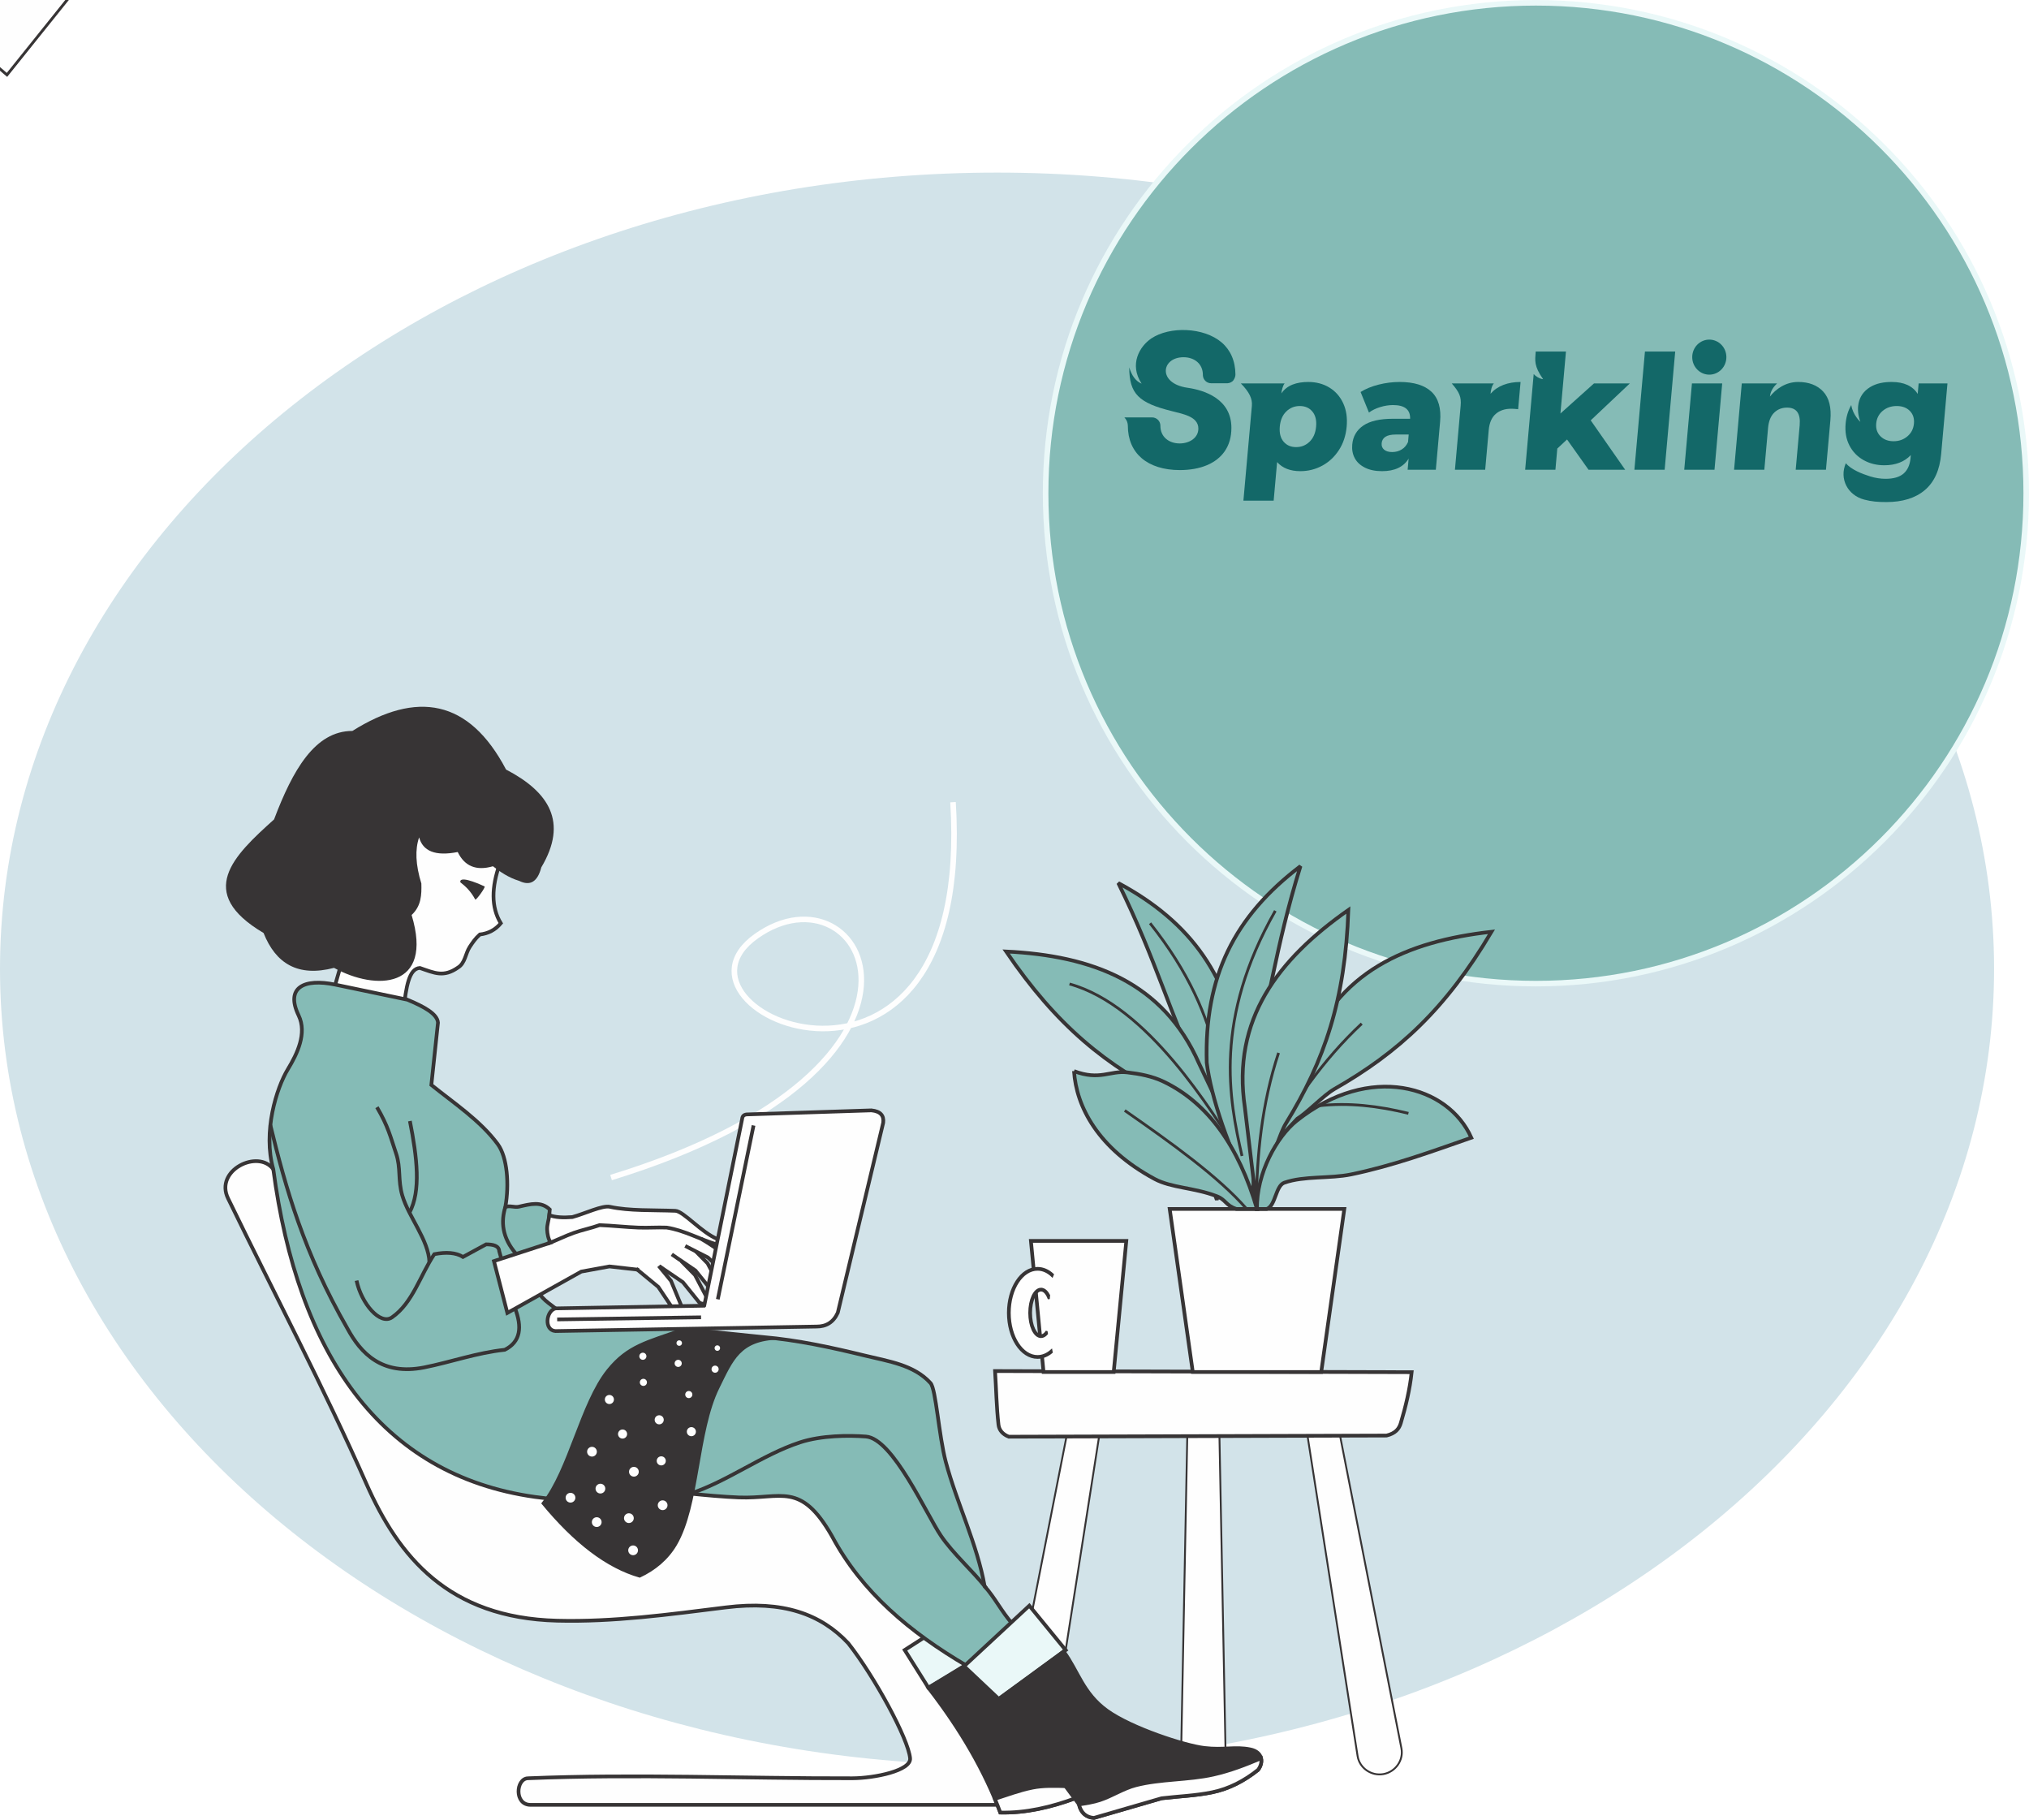
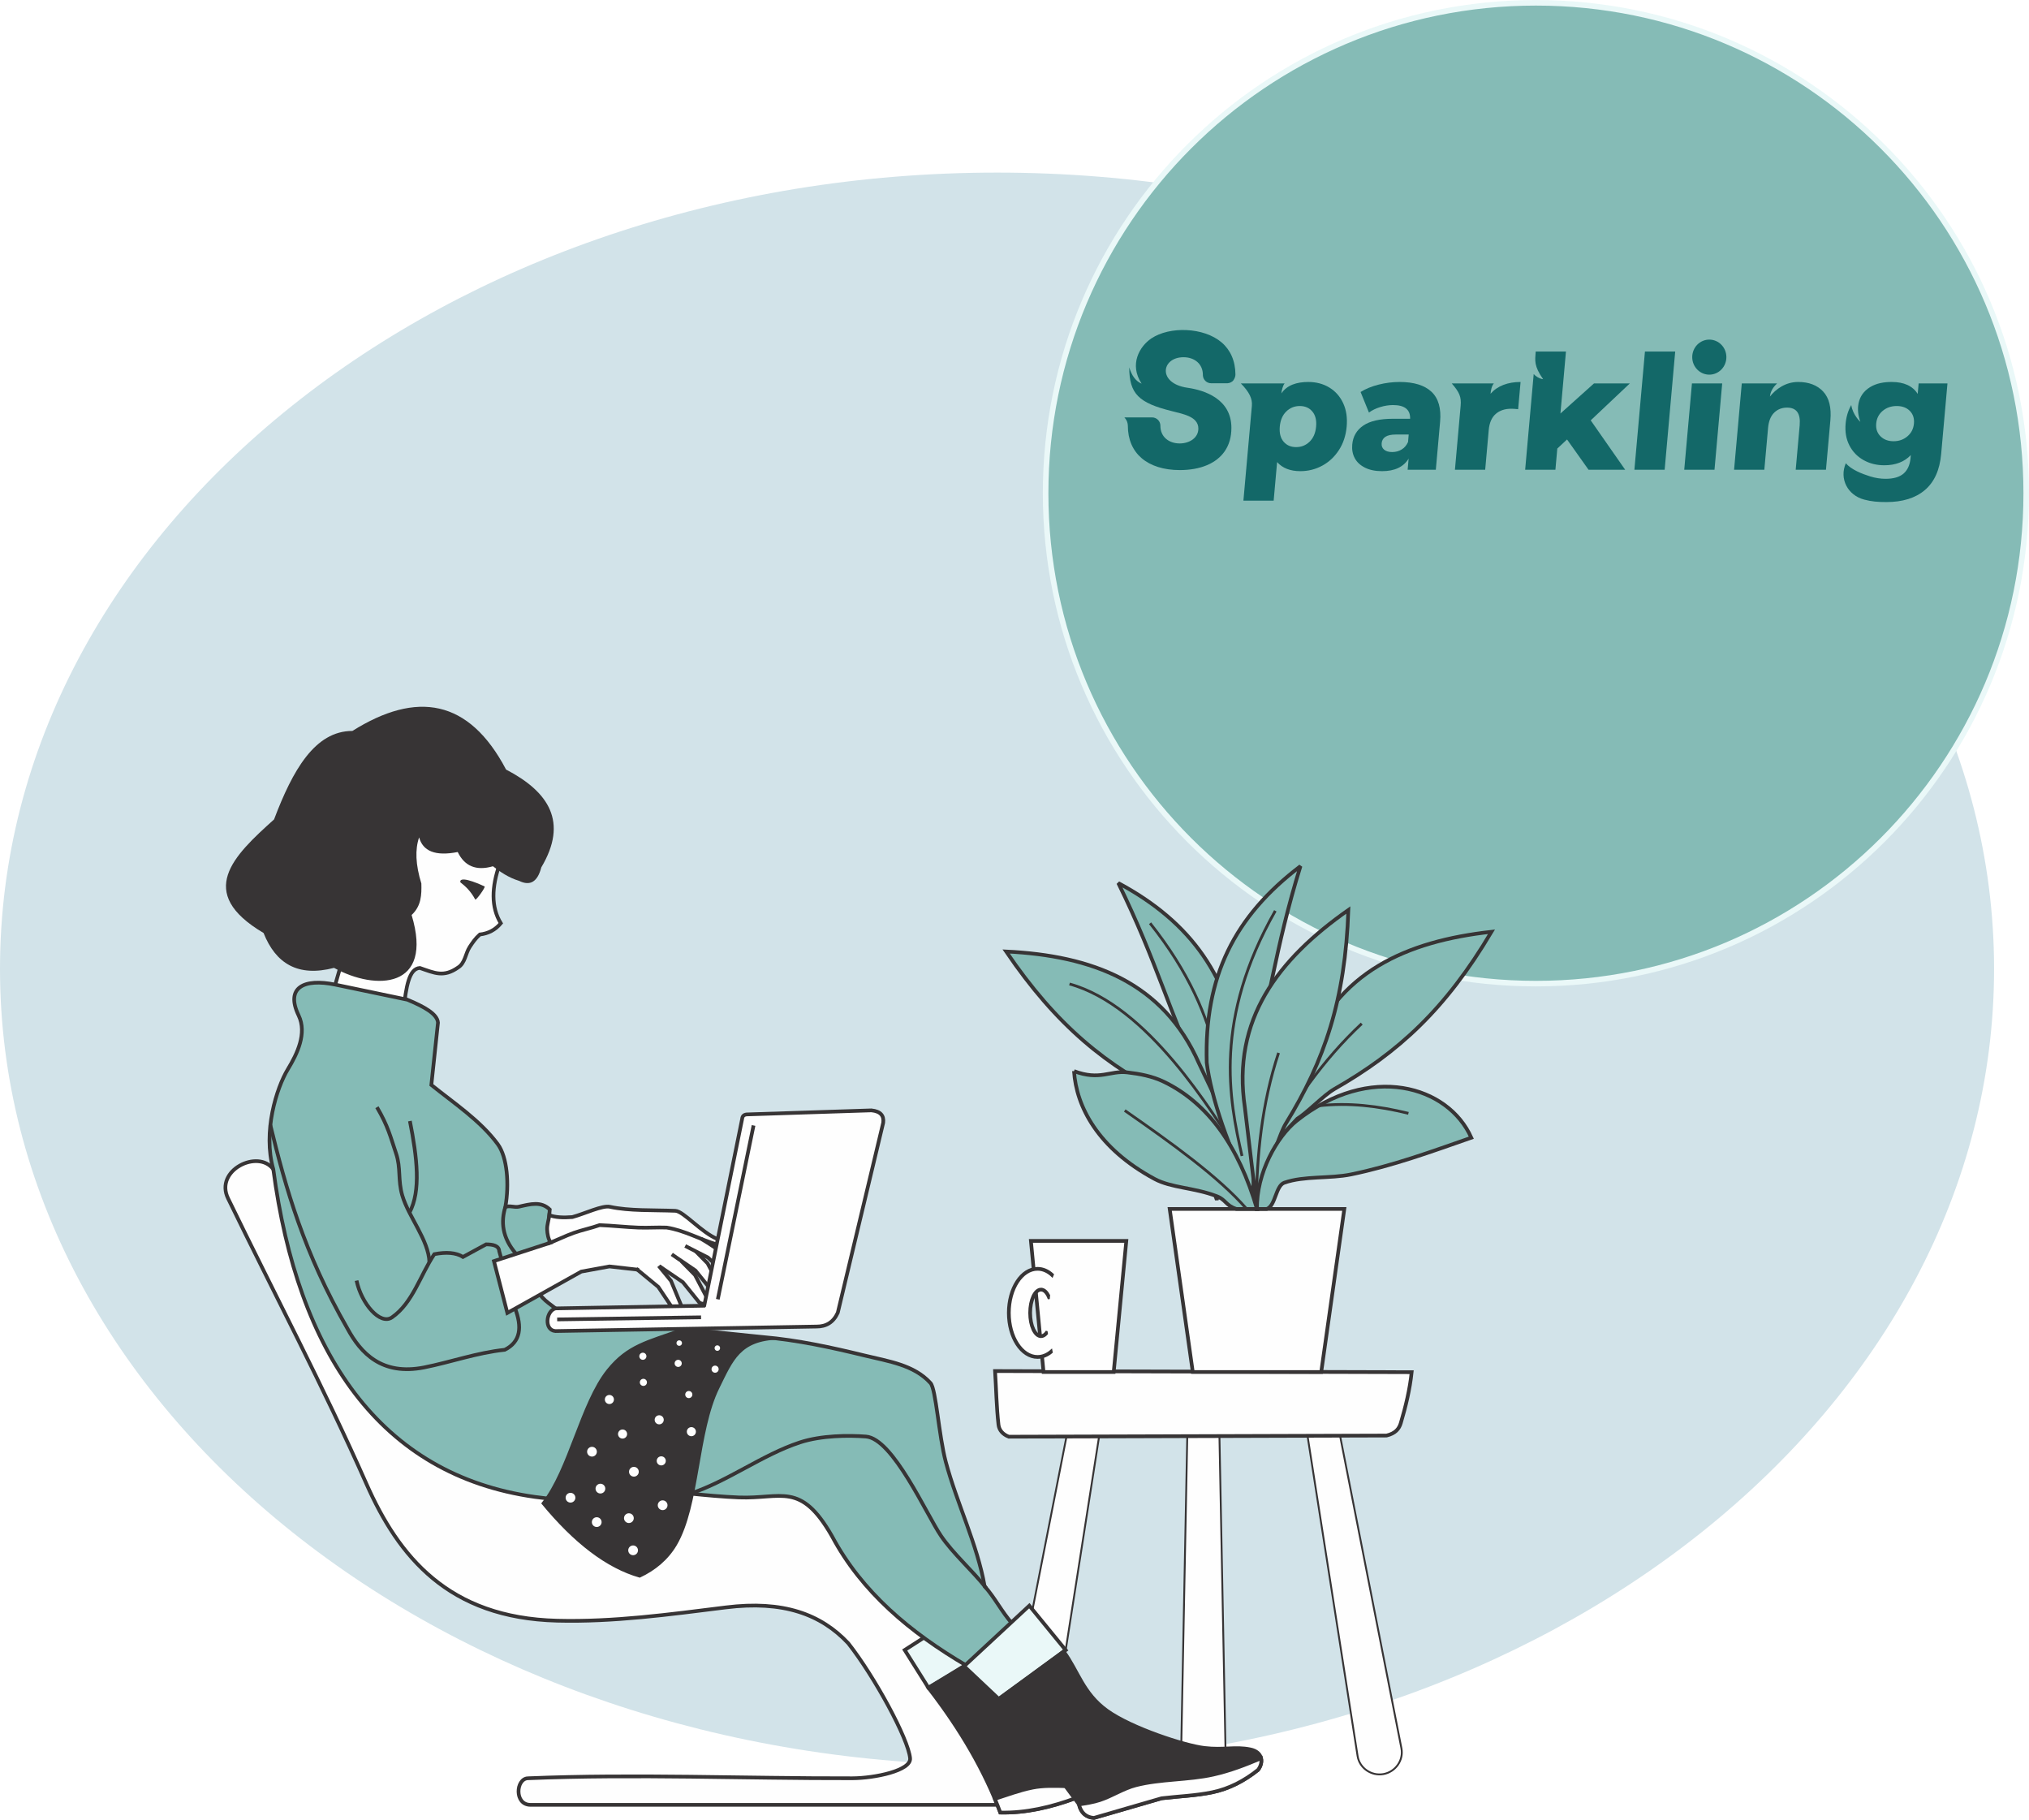
<svg xmlns="http://www.w3.org/2000/svg" xml:space="preserve" width="7.61in" height="6.824in" version="1.0" style="shape-rendering:geometricPrecision; text-rendering:geometricPrecision; image-rendering:optimizeQuality; fill-rule:evenodd; clip-rule:evenodd" viewBox="0 0 8049.65 7218.02">
  <defs>
    <style type="text/css">
   
    .str3 {stroke:#373435;stroke-width:11.02;stroke-miterlimit:2.613}
    .str4 {stroke:#FEFEFE;stroke-width:22.04;stroke-miterlimit:2.613}
    .str0 {stroke:#EAF8F8;stroke-width:22.04;stroke-miterlimit:2.613}
    .str1 {stroke:#373435;stroke-width:14.69;stroke-miterlimit:2.613}
    .str2 {stroke:#373435;stroke-width:7.35;stroke-miterlimit:2.613}
    .fil4 {fill:none}
    .fil3 {fill:#FEFEFE}
    .fil7 {fill:#373435}
    .fil1 {fill:#85BBB6}
    .fil0 {fill:#D2E3E9}
    .fil6 {fill:#EAF8F8}
    .fil5 {fill:#373435;fill-rule:nonzero}
    .fil2 {fill:#136868;fill-rule:nonzero}
   
  </style>
  </defs>
  <g id="Layer_x0020_1">
    <ellipse class="fil0" cx="3955.54" cy="3842.88" rx="3955.54" ry="3158.4" />
    <circle class="fil1 str0" cx="6093.45" cy="1956.2" r="1945.18" />
    <path class="fil2" d="M4695.51 1416.8c20.97,0 40.82,6.34 55.15,19.19 13.18,11.81 21.48,28.78 21.54,50.94l0 1.83c0.4,8.45 4,16.08 9.6,21.68 5.96,5.96 14.19,9.64 23.28,9.64l64.8 0c4.96,-0.32 9.72,-1.78 13.86,-3.93 4.33,-2.25 7.75,-5.13 9.74,-8.12 2.39,-3.59 4.41,-7.4 5.81,-11.31 1.32,-3.72 2.09,-7.52 2.07,-11.3 -0.34,-54.35 -20.05,-97.61 -54.77,-127.29 -70.93,-60.64 -206.62,-64.74 -279.2,-15.69 -45.44,30.7 -88.88,102.02 -38.24,179.31 -24.31,-10.54 -39.36,-32.78 -49.12,-64.81 0.18,105.97 38.24,141.16 168.94,173.63l2.21 0.56c24.36,5.9 46.57,11.29 64.22,19.11 11.22,4.98 20.52,10.92 27.21,18.51 7.45,8.46 11.63,18.56 11.63,30.99 0,18.4 -8.66,32.92 -22.08,43.07 -13.78,10.43 -32.71,15.97 -51.88,15.97 -21.04,0 -40.95,-6.36 -55.28,-19.26 -13.16,-11.84 -21.41,-28.86 -21.42,-51.1l0 -1.53c-0.38,-8.49 -3.98,-16.14 -9.61,-21.76 -5.95,-5.95 -14.19,-9.64 -23.28,-9.64l-110 0c3.82,3.89 6.92,8.35 9.2,13.2 2.82,6 4.41,12.63 4.56,19.48l0.05 0.25c0,54.85 19.55,98.48 54.25,128.4 35.79,30.85 88.01,47.62 151.96,47.62 40.63,0 77.29,-6.57 107.93,-19.52 29.24,-12.36 53.11,-30.6 69.77,-54.56 8.77,-12.61 15.58,-26.78 20.13,-42.48 4.45,-15.34 6.8,-32.34 6.8,-50.99 0,-114.02 -105.52,-149.18 -174.44,-159.02 -119.06,-17.01 -104.58,-121.07 -15.41,-121.07z" />
    <path class="fil2" d="M5190.42 1514.95c31.17,0 58.84,7.27 83.02,21.8 24.19,14.53 42.56,35.17 55.13,61.91 12.56,26.74 17.27,57.8 14.11,93.18 -3.16,35.38 -13.41,66.44 -30.75,93.18 -17.34,26.74 -39.4,47.38 -66.18,61.91 -26.78,14.53 -55.75,21.8 -86.91,21.8 -40.01,0 -70.74,-12.01 -92.18,-36.01l-13.65 152.89 -120.03 0c11.19,-125.32 22.43,-250.64 33.56,-375.96 2.47,-27.81 -9.31,-53.9 -43.8,-89.02 55.36,0 118.6,0 173.96,0 -6.95,7.08 -12.19,28.52 -13.2,39.9 22.28,-33.52 61.85,-45.58 106.92,-45.58zm-48.34 258.39c21.06,0 38.98,-7.27 53.75,-21.8 14.78,-14.53 23.29,-34.43 25.54,-59.7 2.26,-25.27 -2.7,-45.17 -14.88,-59.7 -12.19,-14.53 -28.8,-21.8 -49.86,-21.8 -21.06,0 -38.98,7.27 -53.75,21.8 -14.78,14.53 -23.29,34.43 -25.54,59.7 -2.26,25.27 2.7,45.17 14.89,59.7 12.18,14.53 28.8,21.8 49.86,21.8z" />
    <path class="fil2" d="M5552.41 1514.95c56.86,0 99.09,12.95 126.68,38.85 27.59,25.9 39,65.6 34.23,119.09l-16.97 190.16 -111.82 0 3.95 -44.22c-20.24,33.27 -55.42,49.91 -105.54,49.91 -26.54,0 -49.07,-4.64 -67.62,-13.9 -18.55,-9.27 -32.07,-21.79 -40.55,-37.59 -8.49,-15.79 -11.83,-33.8 -10.02,-54.02 2.89,-32.43 17.57,-57.59 44.01,-75.49 26.45,-17.9 65.57,-26.85 117.38,-26.85l68.23 0c1.12,-36.22 -21.48,-54.33 -67.81,-54.33 -16.42,0 -33.29,2.63 -50.61,7.9 -17.32,5.27 -32.29,12.53 -44.91,21.8l-33.16 -81.5c20.08,-12.63 44.01,-22.43 71.8,-29.38 27.79,-6.95 55.37,-10.42 82.74,-10.42zm-29.23 277.98c13.9,0 26.41,-3.37 37.54,-10.11 11.13,-6.74 19.59,-16.64 25.39,-29.69l2.65 -29.69 -51.81 0c-34.96,0 -53.47,11.59 -55.54,34.74 -0.94,10.53 2.31,18.96 9.75,25.27 7.44,6.32 18.11,9.48 32.01,9.48z" />
    <path class="fil2" d="M7133.72 1514.95c42.54,0 75.63,12.64 99.28,37.91 23.64,25.27 33.19,63.39 28.64,114.35l-17.48 195.84 -120.04 0 15.73 -176.26c4.17,-46.75 -12.49,-70.13 -49.97,-70.13 -20.64,0 -37.77,6.74 -51.4,20.22 -13.63,13.48 -21.65,33.69 -24.05,60.65l-14.78 165.52 -120.03 0 30.56 -342.42 111.22 0c5.76,0 15.46,0 28.91,0 -22,20.86 -26.47,37.73 -28.54,52.21 23.48,-29.6 61.95,-57.89 111.92,-57.89z" />
    <polygon class="fil2" points="6712.46,1520.64 6832.49,1520.64 6801.93,1863.05 6681.89,1863.05 " />
    <polygon class="fil2" points="6525.99,1394.29 6646.03,1394.29 6604.18,1863.05 6484.15,1863.05 " />
    <path class="fil2" d="M6216.89 1743.02l-38.59 36.01 -7.5 84.02 -120.04 0c11.29,-126.53 22.59,-253.06 33.88,-379.59 6.26,7.71 21.23,18.13 37.53,20.65 -37.22,-53.18 -32.15,-73.91 -29.58,-109.83l120.04 0 -21.93 245.75 133.22 -119.4 142.15 0 -155.23 146.57 136.67 195.84 -145.31 0 -85.31 -120.03z" />
    <path class="fil2" d="M5913.4 1561.71c13.61,-15.59 30.55,-27.27 50.83,-35.07 20.28,-7.79 43.06,-11.69 68.33,-11.69l-9.64 108.03c-10.84,-1.26 -19.84,-1.89 -27,-1.89 -25.69,0 -46.42,6.95 -62.19,20.84 -15.78,13.9 -24.94,35.17 -27.49,63.81l-14.04 157.3 -120.04 0c7.56,-84.68 15.16,-169.37 22.68,-254.05 3.11,-35.03 -4.93,-53.37 -35.41,-88.36 52.55,0 114.68,0 167.22,0 -8.68,9.9 -12.02,27.38 -13.24,41.07z" />
    <path class="fil2" d="M7726.17 1520.64l-24.98 279.87c-5.68,63.6 -27.2,111.3 -64.58,143.1 -37.37,31.8 -88.49,47.7 -153.35,47.7 -33.69,0 -58.68,-2.19 -87.48,-9.8 -65.44,-17.31 -99.68,-82.35 -72.78,-144.37 21.28,25.91 65.25,42.51 95.77,52.14 20.68,6.53 41.35,9.79 61.98,9.79 31.59,0 55.38,-6.95 71.36,-20.85 15.98,-13.9 25.19,-34.54 27.64,-61.91l1.01 -11.37c-25.57,26.96 -60.68,40.43 -105.32,40.43 -30.32,0 -57.72,-6.85 -82.19,-20.53 -24.47,-13.69 -43.17,-33.07 -56.1,-58.13 -12.92,-25.06 -17.92,-54.01 -14.99,-86.86 2.41,-27.02 9.86,-51.48 22.33,-73.38 6.04,39.64 36.29,67.14 36.06,66.51 -16.73,-45.55 -15,-104.72 38.52,-137.49 25.75,-15.76 55.53,-20.53 85.85,-20.53 48.86,0 83.25,15.8 103.17,47.38l3.72 -41.7 114.35 0zm-213.79 229.33c21.48,0 39.86,-6.53 55.13,-19.58 15.28,-13.06 23.83,-29.91 25.67,-50.54 1.84,-20.64 -3.61,-37.38 -16.36,-50.22 -12.76,-12.85 -30.08,-19.27 -51.98,-19.27 -21.9,0 -40.48,6.43 -55.74,19.27 -15.25,12.84 -23.8,29.58 -25.64,50.22 -1.84,20.63 3.81,37.48 16.97,50.54 13.16,13.06 30.47,19.58 51.95,19.58z" />
    <ellipse class="fil2" cx="6781.32" cy="1416.43" rx="67.75" ry="69.51" />
    <path class="fil3 str1" d="M2094.28 7053.26c-47.92,1.96 -54.55,105.49 10.55,105.49 681.46,0 1337.92,0 2006.88,0 -203.94,-407.88 -407.88,-815.76 -611.82,-1223.64 -530.07,-29.89 -1060.14,-59.78 -1590.21,-89.67 -275.14,-402.61 -550.29,-805.21 -825.43,-1207.82 -59.91,-81.15 -234.66,4 -179.33,116.03 182.84,377.11 378.99,748.07 548.53,1131.35 127.81,288.94 324.83,532.22 756.87,543.26 223.89,5.71 443.83,-24.6 669.84,-52.74 226.01,-28.14 376.52,26.31 485.24,142.41 104.55,132.93 238.45,379.23 245.25,456.23 4.3,48.67 -140.39,78.9 -229.43,79.12 -428.97,1.02 -858.32,-17.54 -1286.94,0z" />
    <g id="_2906669118544">
      <path class="fil3 str2" d="M4774.08 5582.66l0 0c48.57,0 62.37,39.8 63.31,88.3l24.99 1288.57c0.94,48.5 -39.79,88.3 -88.3,88.3l-0 0c-48.5,0 -89.24,-39.74 -88.3,-88.3l24.99 -1288.57c0.94,-48.56 14.74,-88.3 63.31,-88.3z" />
      <path class="fil3 str2" d="M5233.82 5593.8l0 -0c47.83,-8.43 68.33,28.37 77.68,75.96l248.37 1264.65c9.35,47.6 -23.85,93.86 -71.62,102.29l-0 0c-47.77,8.42 -94.78,-23.64 -102.29,-71.62l-199.15 -1273.33c-7.5,-47.98 -0.81,-89.51 47.01,-97.94z" />
      <path class="fil3 str2" d="M4314.33 5593.79l0 0c47.82,8.43 54.51,50.02 47.01,97.94l-199.15 1273.33c-7.5,47.92 -54.52,80.05 -102.29,71.62l-0 0c-47.77,-8.42 -80.98,-54.63 -71.62,-102.29l248.37 -1264.65c9.36,-47.66 29.85,-84.4 77.68,-75.96z" />
    </g>
    <path class="fil3 str1" d="M3961.3 5650.92c-8,-70.63 -9.06,-141.88 -13.58,-212.82 550.91,1.51 1101.83,3.02 1652.74,4.53 -7.35,69.5 -23.66,136.02 -43.01,201.5 -7.02,23.75 -21.71,41.22 -56.6,49.81 -499.6,1.51 -999.2,3.02 -1498.8,4.53 -24.5,-9.6 -38.38,-26.58 -40.75,-47.54z" />
    <polygon class="fil3 str1" points="4640.51,4795.11 5333.31,4795.11 5241.69,5441.89 4732.12,5441.89 " />
    <polygon class="fil3 str1" points="4089.97,4921.89 4468.44,4921.89 4418.39,5441.89 4140.02,5441.89 " />
    <path class="fil3" d="M4116.16 5032.6c62.85,0 113.81,78.25 113.81,174.79 0,96.53 -50.95,174.79 -113.81,174.79 -62.85,0 -113.81,-78.25 -113.81,-174.79 0,-96.54 50.95,-174.79 113.81,-174.79zm13.82 82.44c23.77,0 43.05,41.35 43.05,92.36 0,51 -19.28,92.35 -43.05,92.35 -23.78,0 -43.06,-41.35 -43.06,-92.35 0,-51.01 19.28,-92.36 43.06,-92.36z" />
    <g id="_2906669120848">
      <path class="fil1 str1" d="M4827.31 4758.41c-28.84,-67.17 -53.71,-460.03 -59.06,-471.1 -127.23,-262.77 -177.4,-471.14 -331.68,-784.87 290.08,155.7 445.65,374.47 488.44,711.98 4.96,134.77 -33.67,360.88 -97.7,543.99z" />
      <path class="fil4 str3" d="M4562.69 3661.88c307.98,386.71 297.81,707.75 281.58,940.11" />
    </g>
    <g id="_2906669118064">
      <path class="fil1 str1" d="M4930.54 4583.78c-41.2,-39.07 -82.4,-78.14 -123.6,-117.21 -42.59,-22.93 -110.96,-87.34 -154.66,-108.82 -261.63,-128.54 -460.05,-288.62 -660.66,-583.83 339.59,16.65 623.13,120.56 765.39,444.37 57.84,121.83 115.69,243.66 173.53,365.5z" />
      <path class="fil4 str3" d="M4243.09 3902.82c311.41,85.94 563.78,505.05 674.17,675.28" />
    </g>
    <path class="fil5 str2" d="M4116.16 5028.93c22.41,0 43.32,9.47 61.1,25.92 -1.21,2.18 -2.25,4.57 -3.09,7.15 -16.87,-16.3 -36.76,-25.73 -58.01,-25.73 -30.11,0 -57.49,18.93 -77.41,49.52 -20.22,31.05 -32.73,74.05 -32.73,121.6 0,47.55 12.51,90.55 32.73,121.6 19.92,30.59 47.3,49.52 77.41,49.52 19.95,0 38.7,-8.31 54.88,-22.83 0.39,2.66 0.96,5.44 1.66,8.26 -16.76,13.97 -36.02,21.91 -56.55,21.91 -32.74,0 -62.28,-20.21 -83.54,-52.87 -20.96,-32.2 -33.94,-76.61 -33.94,-125.59 0,-48.97 12.97,-93.39 33.94,-125.59 21.27,-32.66 50.8,-52.87 83.54,-52.87zm13.82 82.44c15.1,0 25.92,13.56 32.6,26.8 -0.69,3.81 -1.25,7.39 -1.16,11.29l-0.97 2.32c-5.11,-13.86 -15.42,-33.07 -30.47,-33.07 -10.33,0 -19.94,9.53 -27.12,24.93 -7.58,16.25 -12.26,38.79 -12.26,63.75 0,24.96 4.69,47.5 12.26,63.75 7.18,15.39 16.79,24.92 27.12,24.92 8.14,0 15.84,-5.92 22.25,-15.97 0.29,3.53 0.78,6.91 1.59,10.25 -6.93,8.32 -15.05,13.07 -23.83,13.07 -13.45,0 -25.37,-11.15 -33.77,-29.17 -8,-17.17 -12.96,-40.82 -12.96,-66.85 0,-26.04 4.95,-49.69 12.96,-66.85 8.4,-18.02 20.34,-29.18 33.77,-29.18z" />
    <g id="_2906669120176">
      <path class="fil1 str1" d="M5030.25 4562.16c38.7,-41.54 77.4,-83.09 116.11,-124.63 41.09,-25.53 105.34,-94.05 147.63,-118.18 253.17,-144.49 441.3,-316.55 623.25,-623.61 -337.91,37.65 -614.47,158.9 -736.42,490.89 -50.19,125.18 -100.38,250.36 -150.57,375.54z" />
      <path class="fil4 str3" d="M5402.36 4060.06c-156.17,145.8 -270.17,314.68 -369.8,491.42" />
    </g>
    <g id="_2906669121136">
      <path class="fil1 str1" d="M4968.51 4736.88c18.05,-70.84 -18.42,-462.79 -14.84,-474.56 84.86,-279.35 102.05,-492.98 205.71,-826.87 -262.37,198.87 -382.06,439.16 -371.9,779.22 16.03,133.91 89.33,351.27 181.03,522.2z" />
      <path class="fil4 str3" d="M5059.56 3612.55c-244.15,429.87 -184.24,745.42 -132.11,972.44" />
    </g>
    <g id="_2906669121280">
      <path class="fil1 str1" d="M4986.91 4795.11c14.02,-55.02 28.04,-110.04 42.06,-165.06 23.8,-42.11 47.29,-133.06 72.82,-174.53 152.78,-248.25 235.28,-489.48 247.57,-846.19 -278.4,195.17 -462.86,434.26 -410.54,784.05 16.03,133.91 32.06,267.82 48.1,401.73z" />
      <path class="fil4 str3" d="M5072.44 4176.03c-67.06,202.86 -86.03,405.72 -88.64,608.59" />
    </g>
    <g id="_2906669057248">
      <path class="fil1 str1" d="M5144.89 4444.9c289.3,-229.63 600.54,-138.76 692.29,67.62 -156.23,54.41 -310.35,111.25 -477.07,145.62 -84.53,17.42 -185.47,5.17 -264.68,32.75 -35.02,12.19 -34.64,92.02 -69.68,104.22 -12.95,0 -25.89,0 -38.84,0 -2.9,-140.89 79.12,-287.62 157.98,-350.21z" />
      <path class="fil4 str3" d="M5231.04 4386.02c118.86,-13.68 237.72,0.64 356.59,29.9" />
    </g>
    <polygon class="fil6 str1" points="3846.11,6597.81 3683.37,6694.32 3589.21,6544.57 3699.51,6473.72 " />
    <g id="_2906669057680">
      <path class="fil1 str1" d="M4261.01 4248.48c8.55,139.74 94.4,306.69 319.78,427.77 66.61,35.78 155.7,33.77 245.73,68.04 38.01,14.46 35.14,36.78 78.48,50.82 27.3,0 54.6,0 81.9,0 -72.69,-248.89 -195.24,-420.58 -370.09,-504.77 -45.22,-21.77 -94.88,-31.05 -144.72,-36.91 -68.74,-8.08 -108.52,33.73 -211.08,-4.94z" />
      <path class="fil4 str3" d="M4462.26 4404.65c189.03,131.7 372.46,263.09 483.7,390.46" />
    </g>
    <g>
      <path class="fil3 str1" d="M1350.49 3834.38c-10.41,36.18 -20.82,72.36 -31.23,108.54 85.29,41.37 179.75,61.35 281.03,65.42 11.31,-95.51 22.01,-166.17 65.37,-169.1 58.84,20.14 94.2,38.38 151.71,-1.89 28.05,-17.39 29.46,-56.1 46.19,-81.47 12.01,-18.23 22.04,-33.14 40.05,-49.37 32.43,-3.83 60.68,-17.27 83.26,-44.61 -38.97,-63.73 -36.86,-143.45 -4.46,-234.93 -109.53,-48.57 -219.07,-97.14 -328.61,-145.72 -101.11,184.38 -202.22,368.75 -303.33,553.13z" />
      <path class="fil7" d="M1826.04 3497.01c0.18,-27.44 96.62,18.88 96.74,19.09 2.71,4.56 -30.75,51.44 -37.01,52.13 -20.11,-36.64 -40.32,-53.59 -59.19,-68.63 -0.28,-0.22 -0.23,-0.17 -0.55,-2.59z" />
      <path class="fil7" d="M1815.89 3379.39c-90.2,17.75 -138.29,-4.38 -153.15,-57.99 -16.37,47.43 -14.36,107.71 8.92,182.89 1.09,44.43 0.23,88.47 -38.66,124.9 88.82,293.61 -142.16,301.04 -307.79,209.65 -143.29,37.43 -231.4,-17.11 -279.54,-138.28 -271.85,-160.76 -119.29,-305.8 41.63,-450.53 73.57,-194.39 161.73,-351.14 310.77,-350.91 254.5,-159.8 462.19,-127.18 609.63,153.15 170.37,88.69 246.98,208.19 139.77,388.08 -15.06,58.37 -44.91,74.47 -87.73,53.53 -44.27,-13.53 -75.68,-36.5 -104.08,-57.99 -66.71,19.39 -112.71,-0.55 -139.77,-56.5z" />
      <animateTransform attributeName="transform" attributeType="XML" type="rotate" values="0;20;0" dur="3s" repeatCount="indefinite" keySplines="0.42 0 0.58 1" keyTimes="0;0.5;1" additive="sum" transform-origin="3567.51 3438.53" />
      <animateTransform attributeName="transform" attributeType="XML" type="translate" values="0 0; 0 -15;0 0;" dur="2s" repeatCount="indefinite" />
    </g>
    <path class="fil1 str1" d="M1616.13 3965.09c-95.35,-19.91 -190.7,-39.82 -286.05,-59.74 -124.36,-25.62 -198.9,11.13 -145.25,122.51 34.03,70.65 -6.17,152.81 -42.52,212.61 -45.57,74.96 -100.12,249.77 -58.06,397.13 96.36,727.77 423.19,1213.34 1038.11,1299.73 249.32,35.03 364.35,-10.41 616.11,-13.11 57.93,6.07 133.15,12.86 192.77,15.19 169.14,6.61 244.73,-64.81 369.61,153.83 118.11,221.29 309.67,381.71 535.15,514.04 63.93,-59.98 115.67,-107.76 179.6,-167.74 -40.5,-45.22 -68.81,-102.64 -109.31,-147.86 -28.74,-165.22 -110.4,-329.29 -154.09,-493.36 -27.84,-104.56 -38.67,-288.39 -60.55,-312.55 -65.53,-72.39 -165.83,-85.98 -263.32,-109.73 -129.35,-31.51 -263.41,-60.81 -398.83,-72.51 -264.59,-27 -529.17,-54 -793.76,-80.99 -25.65,-37.8 -68.55,-51.44 -94.2,-89.24 4.32,-60.51 59.46,-146.18 42.87,-204.52 -13,-45.73 -6.45,-88.03 -3.34,-131.47 -34.34,-33.16 -75.33,-22.03 -123.09,-11.11 -16.45,3.76 -35.74,-5.68 -53.07,0.98 15.9,-89.59 7.75,-197.38 -30.05,-248.88 -68.16,-92.88 -173.79,-162.85 -263.56,-235.07 8.77,-82.34 17.55,-164.69 26.32,-247.04 -2.64,-34.99 -55.89,-63.81 -121.49,-91.12z" />
    <path class="fil4 str1" d="M1072.58 4462.66c61.01,250.54 132.65,505.88 306.06,807.26 52.2,96.14 135.16,187.36 304.44,153.72 106.04,-21.07 208.71,-58.23 319.42,-69.87 62.92,-31.47 70.17,-89.97 39.93,-166.7 -20.63,-74.86 -41.26,-149.73 -61.89,-224.59 -1.42,-21.7 -23.83,-26.59 -51.91,-26.95 -30.61,16.64 -61.22,33.27 -91.83,49.91 -28.14,-17.65 -67.02,-19.95 -113.79,-10.98 -55.9,83.51 -85.26,193.07 -167.7,250.54 -47.17,32.89 -121.89,-55.06 -140.74,-145.74" />
    <path class="fil4 str1" d="M1495.43 4391.52c44.98,76.95 53.03,115.98 76.04,183.94 19.36,57.17 6.56,104.86 24.5,166.08 25.01,85.37 104.54,176.86 107.59,264.57" />
    <path class="fil4 str1" d="M1626.19 4446.42c28.55,143.97 44.42,277.95 -1.74,363.22" />
    <path class="fil3" d="M2184.42 4928.8c-74.94,24.38 -149.88,48.76 -224.82,73.14 17.73,68.54 35.45,137.09 53.18,205.63 97.79,-54.66 195.59,-109.32 293.38,-163.98 37.23,-6.8 74.45,-13.59 111.68,-20.39 39,4.43 78,8.86 117,13.29 57.44,51.37 186.69,-13.44 237.06,-54.48 38.85,7.17 31.35,-12.91 60.74,6.08 4.94,-24.36 9.89,-48.71 14.83,-73.07 -64.41,-25.79 -135.94,-111.25 -168.15,-112.53 -89.51,-3.55 -181.82,0.99 -259.7,-15.95 -29.91,-6.5 -99.27,27.18 -148.91,40.77 -37.09,2.97 -68.51,1.21 -91.43,-7.64 -2.14,19.51 -9.47,38.59 -8.6,57.25 0.83,17.69 4.16,36.24 13.73,51.86z" />
    <path class="fil4 str1" d="M2171.52 4933c36.45,-12.97 68.74,-30.11 105.19,-43.07 32.65,-11.61 69.48,-19.07 102.13,-30.69 48.73,1.79 105.59,8.05 154.31,9.82 39.9,1.46 71.69,-1.54 111.6,-0.07 70.24,10.79 133.4,47.65 200.09,67.31" />
    <path class="fil4 str1" d="M2004.91 4787.2c-17.77,57.11 -13.91,121.23 42.69,186.11" />
    <path class="fil7 str2" d="M3087.58 5309.62c-153.5,4.89 -182.13,83.34 -237.25,195.13 -85.35,173.1 -77.01,466 -168.42,621.84 -34.06,58.06 -84.87,99.41 -144.04,127.16 -130.07,-37.13 -258.65,-136.48 -385.93,-290.76 105.77,-131.67 152.97,-397.22 258.73,-528.89 79.58,-99.07 157.08,-113.43 297.32,-163.36 125.24,12.8 250.48,25.6 379.58,38.88z" />
    <circle class="fil3" cx="2263.34" cy="5940.5" r="19.35" />
    <circle class="fil3" cx="2382.05" cy="5904.42" r="19.35" />
    <circle class="fil3" cx="2348.58" cy="5758" r="19.35" />
    <circle class="fil3" cx="2514.87" cy="5837.49" r="19.35" />
    <circle class="fil3" cx="2628.87" cy="5970.31" r="19.35" />
    <circle class="fil3" cx="2495" cy="6021.56" r="19.35" />
    <circle class="fil3" cx="2511.73" cy="6149.16" r="19.35" />
    <circle class="fil3" cx="2367.4" cy="6037.25" r="19.35" />
    <circle class="fil3" cx="2623.38" cy="5794.34" r="18.04" />
    <circle class="fil3" cx="2469.9" cy="5687.93" r="18.04" />
    <circle class="fil3" cx="2417.61" cy="5550.92" r="18.04" />
    <circle class="fil3" cx="2615.28" cy="5631.45" r="18.04" />
    <circle class="fil3" cx="2742.87" cy="5678.51" r="18.04" />
    <circle class="fil3" cx="2732.69" cy="5531.32" r="14.13" />
    <circle class="fil3" cx="2552.53" cy="5482.93" r="14.13" />
    <circle class="fil3" cx="2550.44" cy="5379.39" r="14.13" />
    <circle class="fil3" cx="2694.76" cy="5327.09" r="10.99" />
    <circle class="fil3" cx="2690.58" cy="5407.63" r="14.13" />
    <circle class="fil3" cx="2837.01" cy="5430.64" r="14.13" />
    <circle class="fil3" cx="2845.89" cy="5346.97" r="10.99" />
    <g id="_2906669068576">
      <path class="fil7 str1" d="M3950.03 6721.5c-38.8,-39.64 -77.6,-79.27 -116.39,-118.91 -50.09,30.58 -100.18,61.15 -150.27,91.73 131.72,169.89 225.18,334.67 285.16,494.99 102.5,2.18 201.79,-21.31 299.51,-57.39 -88.18,-122.85 -176.36,-245.7 -264.54,-368.56 -17.82,-13.96 -35.64,-27.91 -53.47,-41.87z" />
      <path class="fil3 str1" d="M3946.94 7134.88c48.93,-15.49 95.64,-33.6 149.41,-44.44 42.33,-8.53 90.02,-7.12 137.98,-5.48l33.71 46.96c-97.72,36.08 -197.01,59.57 -299.51,57.39 -6.77,-18.09 -13.96,-36.24 -21.59,-54.43z" />
    </g>
    <g>
      <path class="fil4 str1" d="M2738.46 5924.24c148.1,-48.7 286.71,-154.41 434.8,-203.1 85.62,-28.14 193.97,-28.48 262.22,-23.29 107.15,8.15 239.8,308.68 297.61,393.74 49.02,72.13 125.32,138.08 178.97,206.75" />
      <animateTransform attributeName="transform" attributeType="XML" type="rotate" values="0;40;0" dur="3s" repeatCount="indefinite" keySplines="0.42 0 0.58 1" keyTimes="0;0.15;1" additive="sum" transform-origin="3567.51 3438.53" />
      <animateTransform attributeName="transform" attributeType="XML" type="translate" values="0 10; -10 -10; 0 10;" dur="2s" repeatCount="indefinite" />
      <polygon class="fil6 str1" points="4227.9,6545 4083.61,6368.73 3824.81,6608.9 3962.09,6738.34 " />
      <path class="fil7 str1" d="M4219.7 6550.29c-83.94,61.73 -167.89,123.45 -251.83,185.18 104.1,140.15 208.2,280.29 312.31,420.44 7.92,33.46 27.43,52.15 59.65,54.68 89.47,-25.96 178.95,-51.92 268.43,-77.88 67.38,-8.01 136.27,-10.21 202.15,-24.02 65.87,-13.81 125.6,-44.81 180.61,-88.65 21.84,-28.13 19.72,-70.82 -30.65,-81.19 -60.18,-12.39 -105.07,3.43 -182.83,-5.86 -77.76,-9.29 -289.45,-78.23 -385.5,-147.41 -96.05,-69.18 -114.88,-156.86 -172.32,-235.29z" />
      <path class="fil3 str1" d="M4280.45 7157.05c8.09,32.75 27.52,51.04 59.38,53.54 89.47,-25.96 178.95,-51.92 268.43,-77.88 67.38,-8.01 136.27,-10.21 202.15,-24.02 65.87,-13.81 125.6,-44.81 180.61,-88.65 10.69,-13.77 15.64,-31.02 12,-46.27 -61.26,25.91 -121.43,49.62 -189.96,64.99 -98.65,22.12 -208.96,16.92 -307.01,42.16 -49.9,12.84 -93.34,42.54 -142.6,58.83 -26.42,8.73 -54.8,12.96 -82.98,17.3z" />
    </g>
-     <path class="fil4 str4" d="m2424.22,4670.55c1447.1,-444.54 1005.96,-1261.89 576.58,-957.66c-429.39,304.22 867.05,850.43 780.08,-531.21" fill="none" id="motionPath" stroke="#000" stroke-width="2">
-       <animate attributeName="stroke-dasharray" from="0 5000" to="5000 0" dur="7.5s" fill="freeze" calcMode="spline" keySplines="0.1 1 1 0.1;" begin="0.1s" />
+     <path class="fil4 str4" d="m2424.22,4670.55c1447.1,-444.54 1005.96,-1261.89 576.58,-957.66c-429.39,304.22 867.05,850.43 780.08,-531.21" fill="none" id="motionPath" stroke="#000" stroke-width="2" stroke-opacity="0">
+       <animate attributeName="stroke-dasharray" from="0 5000" to="5000 0" dur="2.5s" fill="freeze" calcMode="spline" keySplines="0.1 1 1 0.1;" begin="4s" />
+       <animate attributeName="stroke-opacity" from="0" to="1" dur="0.1s" fill="freeze" calcMode="spline" keySplines="0.2 0 1 1;" begin="4.1s" />
    </path>
    <g>
-       <g style="transform-origin: -100px -0px;">
+       <g style="transform-origin: -100px -0px; " transform="scale(0)">
        <g id="_2906669066992" transform="translate(-4230, -2750)">
          <g>
            <polygon class="fil3 str3" points="5013.55,2104.98 3481.28,2473.77 3827.24,2726.11 3843.23,3036.67 4056.74,2874.54 4257.69,3046.95 " />
            <line class="fil4 str3" x1="3827.24" y1="2726.11" x2="5013.55" y2="2104.98" />
            <polyline class="fil4 str3" points="4056.74,2874.54 3916.3,2761.5 3843.23,3036.67 " />
            <line class="fil4 str3" x1="3916.3" y1="2761.5" x2="5013.55" y2="2104.98" />
          </g>
        </g>
-         <animateTransform attributeName="transform" attributeType="XML" type="rotate" from="0" to="-410" dur="3s" calcMode="spline" begin="1.4s" keySplines="0.2 0.1 0.3 1;" fill="freeze" />
-         <animateTransform attributeName="transform" attributeType="XML" type="scale" from="0.2" to="1" dur="1.4s" calcMode="spline" keySplines="0.6 0.2 1 1;" fill="freeze" repeatCount="1" />
-         <animateMotion dur="5s" fill="freeze">
-           <mpath href="#motionPath" />
-         </animateMotion>
+         <animateTransform attributeName="transform" attributeType="XML" type="scale" from="0.1" to="0.8" dur="2s" calcMode="spline" begin="3.8s" keySplines="0.2 0 0.8 1" fill="freeze" />
      </g>
-       <animateTransform attributeName="transform" attributeType="XML" type="translate" values="0, -10 ;0, 20;50, 0" dur="5s" alcMode="spline" keySplines="0.6 0.2 1 1;" fill="freeze" repeatCount="1" />
+       <animateTransform attributeName="transform" attributeType="XML" type="rotate" from="0" to="-410" dur="1s" calcMode="spline" begin="4.35s" keySplines="0.2 0.1 0.3 1;" fill="freeze" />
+       <animateMotion dur="2s" begin="3.8s" fill="freeze" timing-function="cubic-bezier(0.1 1 1 0.1)">
+         <mpath href="#motionPath" />
+       </animateMotion>
+       <animateTransform attributeName="transform" attributeType="XML" type="translate" values="0, -10 ;0, 20;50, 0" dur="2s" alcMode="spline" begin="3.8s" keySplines="0.6 0.2 1 1;" fill="freeze" repeatCount="1" />
    </g>
    <g id="_2906669070160">
      <animateTransform attributeName="transform" attributeType="XML" type="translate" values="0 1; 20 -10; 10 2;15 -3; 0 13; 0 1; 10 -5; 0 2;15 -3; 0 -3;  0 0; 0 0; 0 0;  0 1" dur="5s" repeatCount="indefinite" />
      <path class="fil3" d="M2523.81 5032.07l89.52 -11.12c16.25,19.79 32.5,39.59 48.75,59.39 13.29,32.02 26.59,64.03 39.88,96.05 -4.98,21.28 -15.99,25.67 -32.79,13.86 -19.2,-28.66 -38.41,-57.32 -57.61,-85.98 -28.07,-23.93 -59.67,-48.26 -87.74,-72.2z" />
      <path class="fil4 str1" d="M2523.81 5032.07c28.07,23.93 59.67,48.26 87.74,72.2 19.2,28.66 38.41,57.32 57.61,85.98 16.8,11.8 27.81,7.42 32.79,-13.86 -13.29,-32.02 -26.59,-64.03 -39.88,-96.05 -16.25,-19.79 -32.5,-39.59 -48.75,-59.39" />
    </g>
    <g id="_2906669071600">
      <animateTransform attributeName="transform" attributeType="XML" type="translate" values="0 1; -15 -10; 0 0;0 -10; 0 -3;0 1; 10 -10; 0 0;0 -10; 0 -3; 0 0;0 0;0 0;  0 1" dur="5s" repeatCount="indefinite" />
      <path class="fil3" d="M2615.37 5021.58l88.17 -19.06c17.95,18.27 35.9,36.53 53.85,54.8 16.1,30.7 32.19,61.4 48.29,92.1 -3.06,21.64 -13.64,26.99 -31.42,16.73 -21.68,-26.83 -43.37,-53.66 -65.05,-80.49 -30.09,-21.33 -63.74,-42.74 -93.83,-64.08z" />
      <path class="fil4 str1" d="M2615.37 5021.58c30.09,21.33 63.74,42.75 93.83,64.08 21.68,26.83 43.37,53.66 65.05,80.49 17.78,10.26 28.36,4.91 31.42,-16.73 -16.1,-30.7 -32.2,-61.4 -48.29,-92.1 -17.95,-18.27 -35.9,-36.53 -53.85,-54.8" />
    </g>
    <g id="_2906669069872">
      <animateTransform attributeName="transform" attributeType="XML" type="translate" values="0 1; -5 5; -10 10;0 -3; 0 -13; 0 1; 10 21; 0 -20;0 -3; 0 -13; 0 0;0 0;0 0; 0 1" dur="5s" repeatCount="indefinite" />
      <path class="fil3" d="M2665.18 4975.15l88.17 -19.06c17.95,18.27 35.9,36.53 53.85,54.8 16.1,30.7 32.19,61.4 48.29,92.1 -3.06,21.64 -13.64,26.99 -31.42,16.73 -21.68,-26.83 -43.37,-53.66 -65.05,-80.49 -30.09,-21.33 -63.74,-42.74 -93.83,-64.08z" />
      <path class="fil4 str1" d="M2665.18 4975.15c30.09,21.33 63.74,42.75 93.83,64.08 21.68,26.83 43.37,53.66 65.05,80.49 17.78,10.26 28.36,4.91 31.42,-16.73 -16.1,-30.7 -32.2,-61.4 -48.29,-92.1 -17.95,-18.27 -35.9,-36.53 -53.85,-54.8" />
    </g>
    <g id="_2906669071360">
      <animateTransform attributeName="transform" attributeType="XML" type="translate" values="0 1; 2 -5; 0 0;5 -3; 0 -3;0 1; 5 -5; 0 0;5 -3; 0 -3;  0 0;0 0; 0 0; 0 1" dur="5s" repeatCount="indefinite" />
      <path class="fil3" d="M2718.42 4941.86l75.79 -26.92c17.96,14.1 35.91,28.21 53.87,42.31 17.74,25.32 35.47,50.62 53.21,75.94 -0.23,19.49 -8.98,25.42 -25.87,18.38 -22.23,-21.25 -44.47,-42.5 -66.71,-63.75 -29.04,-15.43 -61.24,-30.53 -90.28,-45.95z" />
      <path class="fil4 str1" d="M2718.42 4941.86c29.04,15.43 61.24,30.53 90.28,45.95 22.23,21.25 44.47,42.5 66.71,63.75 16.9,7.04 25.64,1.11 25.87,-18.38 -17.74,-25.31 -35.47,-50.62 -53.21,-75.94 -17.96,-14.1 -48.83,-33.33 -67.31,-44.01" />
    </g>
    <path class="fil3 str1" d="M2793.92 5178.89c-196.7,3.56 -393.41,7.11 -590.12,10.67 -37.53,9.37 -46.52,86.32 -0.43,89.92 345.57,-5.98 691.13,-11.95 1036.7,-17.93 36.73,0 65.83,-15.78 83.66,-54.77 60.09,-251.29 120.17,-502.59 180.25,-753.88 3.35,-27.42 -9.97,-45.03 -46.8,-48.8 -163.32,5.31 -326.65,10.62 -489.97,15.93 -14.22,-0.23 -21.85,5.44 -22.9,17.92 -50.12,246.98 -100.25,493.95 -150.38,740.93z" />
    <line class="fil4 str1" x1="2781.25" y1="5224.95" x2="2210.44" y2="5233.28" />
    <line class="fil4 str1" x1="2989.54" y1="4463.93" x2="2847.73" y2="5153.51" />
    <path class="fil4 str1" d="M2847.47 4915.04c-64.41,-25.79 -135.94,-111.25 -168.15,-112.53 -89.51,-3.55 -181.82,0.99 -259.7,-15.95 -29.91,-6.5 -99.27,27.18 -148.91,40.77 -37.09,2.97 -68.51,1.21 -91.43,-7.64 -2.14,19.51 -9.47,38.59 -8.6,57.25 0.83,17.69 4.16,36.24 13.73,51.86 -74.94,24.38 -149.88,48.76 -224.82,73.14 17.73,68.54 35.45,137.09 53.18,205.63 97.79,-54.66 195.59,-109.32 293.38,-163.98 37.23,-6.8 74.45,-13.59 111.68,-20.39 39,4.43 78,8.86 117,13.29" />
  </g>
</svg>
